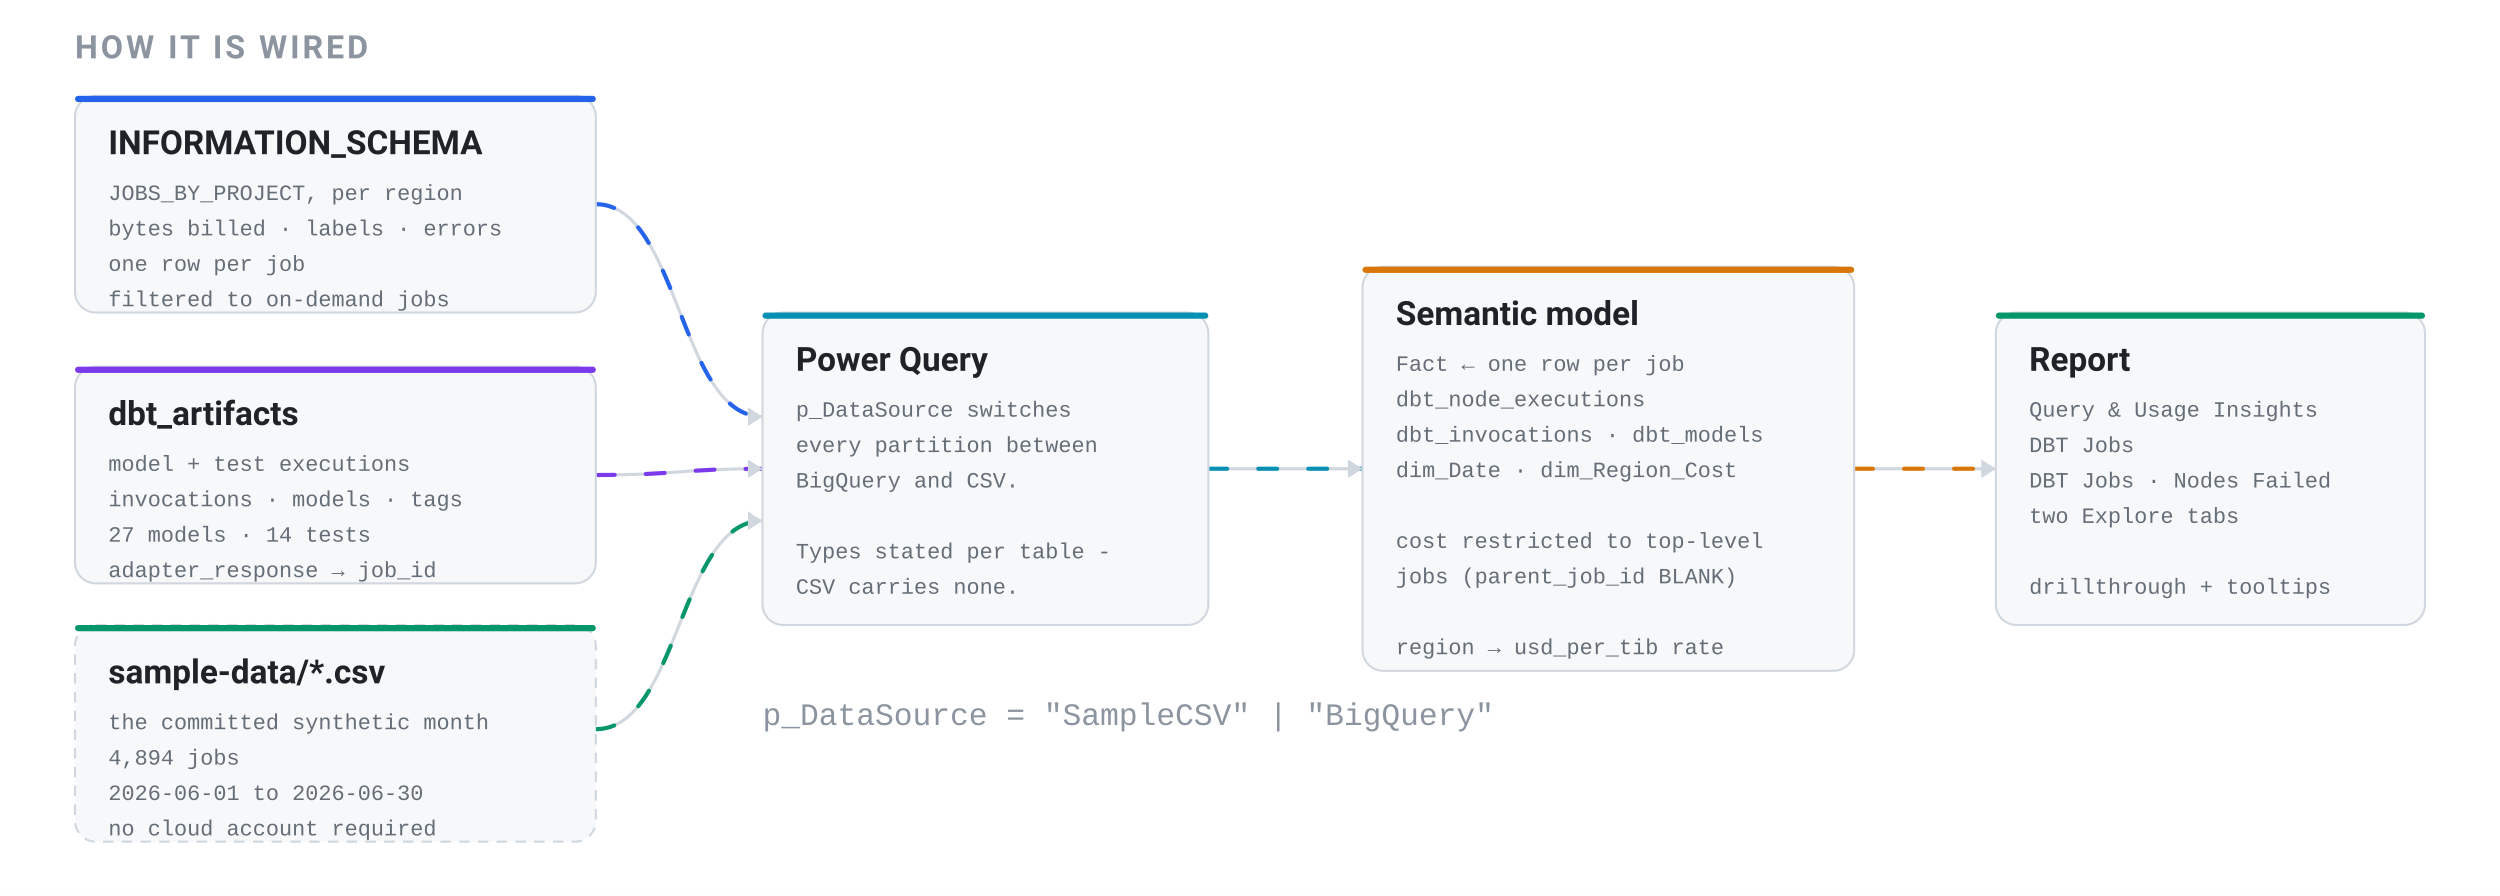
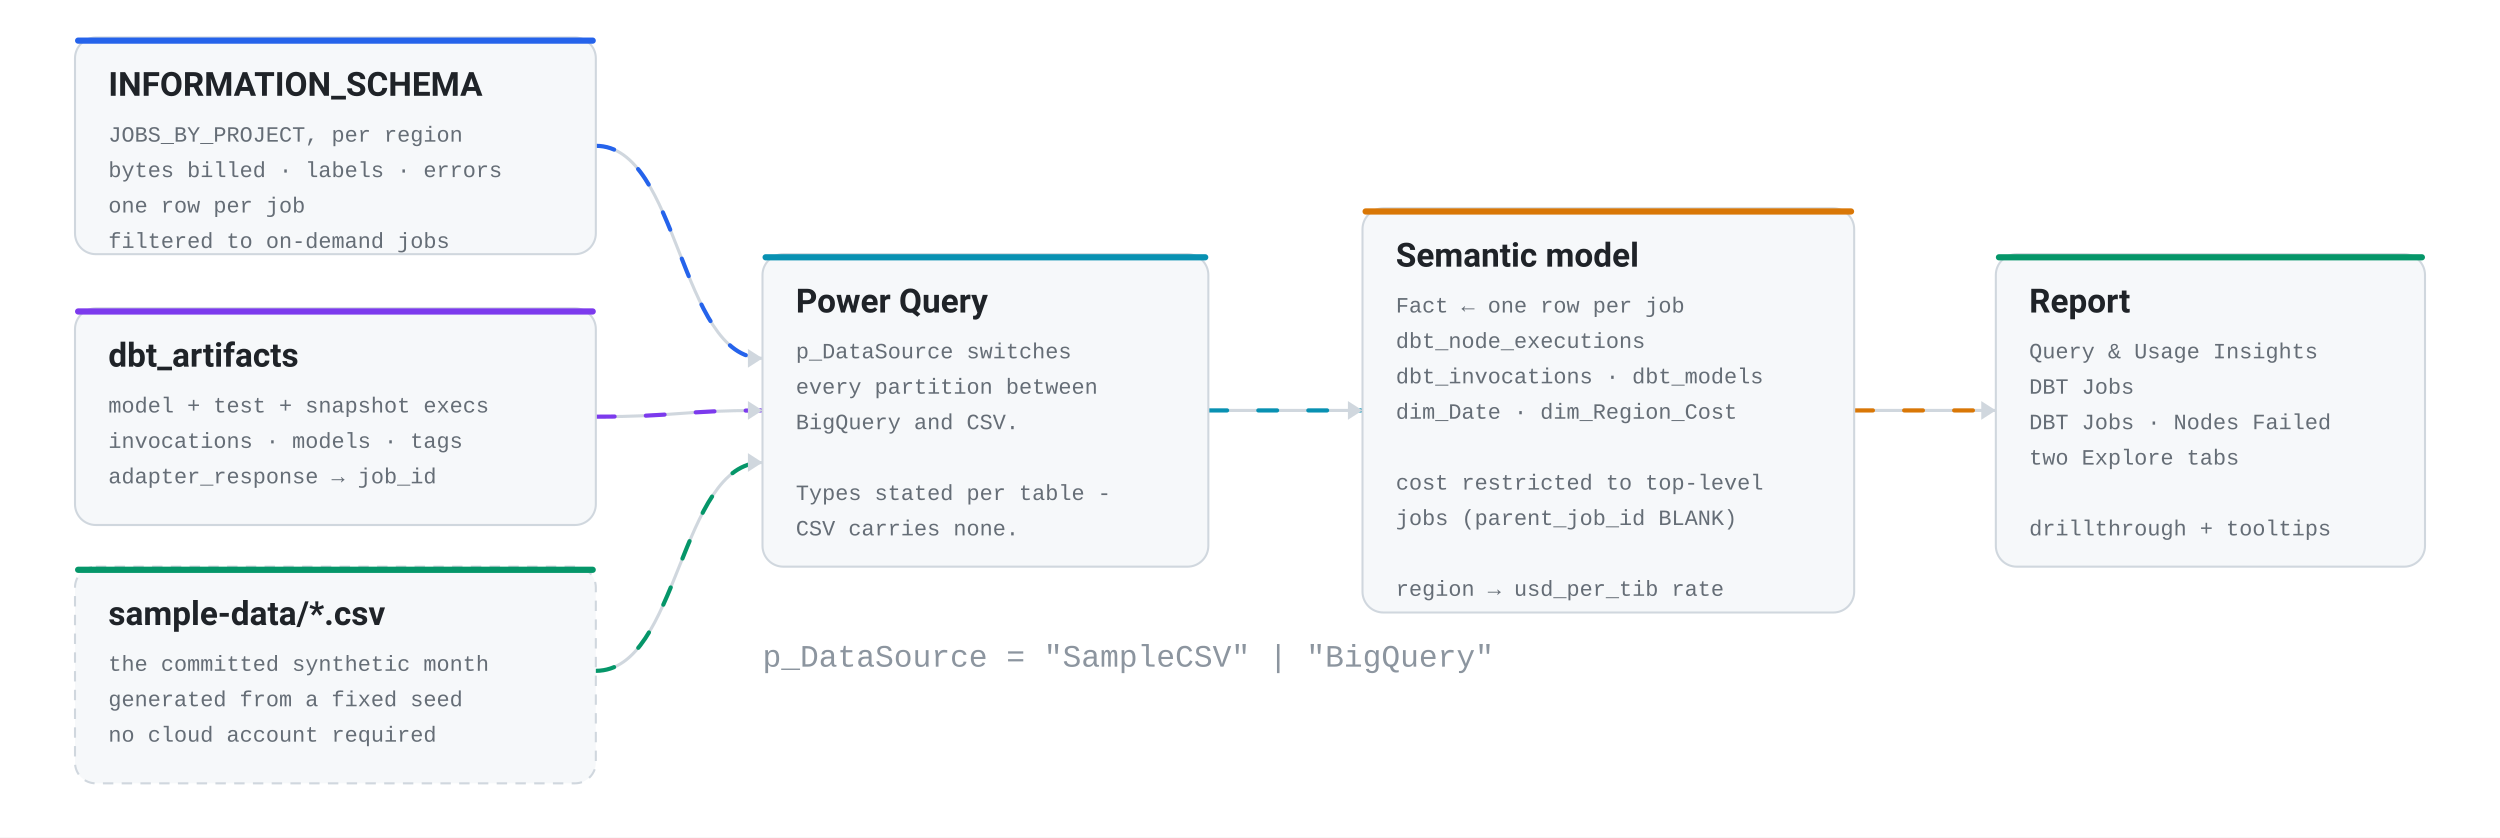
- <svg xmlns="http://www.w3.org/2000/svg" viewBox="0 0 1200 430" width="1200" height="430" role="img" aria-label="How the model is wired, from BigQuery and dbt metadata through to the report pages">
+ <svg xmlns="http://www.w3.org/2000/svg" viewBox="0 0 1200 402" width="1200" height="402" role="img" aria-label="How the model is wired, from BigQuery and dbt metadata through to the report pages">
  <style>
    .node { animation: fade .5s ease-out both; }
    .node:nth-of-type(1) { animation-delay:.05s }
    .node:nth-of-type(2) { animation-delay:.12s }
    .node:nth-of-type(3) { animation-delay:.19s }
    .node:nth-of-type(4) { animation-delay:.26s }
    .node:nth-of-type(5) { animation-delay:.33s }
    .node:nth-of-type(6) { animation-delay:.40s }
    .dash { animation: march 1.1s linear infinite; }
    /* Transform only - see the note in the hero. */
    @keyframes fade { from { transform: translateY(8px) }
                       to   { transform: translateY(0) } }
    @keyframes march { from { stroke-dashoffset: 48 } to { stroke-dashoffset: 0 } }
    @media (prefers-reduced-motion: reduce) { .node,.dash { animation: none } }
  </style>
-   <rect width="1200" height="430" fill="#FFFFFF" />
-   <text x="36" y="28" font-family="system-ui,-apple-system,'Segoe UI',Roboto,Helvetica,Arial,sans-serif" font-size="15.5" font-weight="600" fill="#8C959F" letter-spacing="1.4">HOW IT IS WIRED</text>
-   <path d="M286,98 C326.0,98 326.0,200 366,200" fill="none" stroke="#D0D7DE" stroke-width="1.5" />
-   <path class="dash" style="animation-delay:0.0s" d="M286,98 C326.0,98 326.0,200 366,200" fill="none" stroke="#2563EB" stroke-width="2" stroke-linecap="round" stroke-dasharray="9 15" />
-   <polygon points="366,200 359,195.5 359,204.5" fill="#D0D7DE" />
-   <path d="M286,228 C326.0,228 326.0,225 366,225" fill="none" stroke="#D0D7DE" stroke-width="1.5" />
-   <path class="dash" style="animation-delay:0.35s" d="M286,228 C326.0,228 326.0,225 366,225" fill="none" stroke="#7C3AED" stroke-width="2" stroke-linecap="round" stroke-dasharray="9 15" />
-   <polygon points="366,225 359,220.5 359,229.5" fill="#D0D7DE" />
-   <path d="M286,350 C326.0,350 326.0,250 366,250" fill="none" stroke="#D0D7DE" stroke-width="1.5" />
-   <path class="dash" style="animation-delay:0.7s" d="M286,350 C326.0,350 326.0,250 366,250" fill="none" stroke="#059669" stroke-width="2" stroke-linecap="round" stroke-dasharray="9 15" />
-   <polygon points="366,250 359,245.5 359,254.5" fill="#D0D7DE" />
-   <path d="M580,225 C617.0,225 617.0,225 654,225" fill="none" stroke="#D0D7DE" stroke-width="1.5" />
-   <path class="dash" style="animation-delay:1.0s" d="M580,225 C617.0,225 617.0,225 654,225" fill="none" stroke="#0891B2" stroke-width="2" stroke-linecap="round" stroke-dasharray="9 15" />
-   <polygon points="654,225 647,220.5 647,229.5" fill="#D0D7DE" />
-   <path d="M890,225 C924.0,225 924.0,225 958,225" fill="none" stroke="#D0D7DE" stroke-width="1.5" />
-   <path class="dash" style="animation-delay:1.35s" d="M890,225 C924.0,225 924.0,225 958,225" fill="none" stroke="#D97706" stroke-width="2" stroke-linecap="round" stroke-dasharray="9 15" />
-   <polygon points="958,225 951,220.5 951,229.5" fill="#D0D7DE" />
-   <g class="node">
-     <rect x="36" y="46" width="250" height="104" rx="10" fill="#F6F8FA" stroke="#D0D7DE" />
-     <rect x="36" y="46" width="250" height="3" rx="1.5" fill="#2563EB" />
-     <text x="52" y="74" font-family="system-ui,-apple-system,'Segoe UI',Roboto,Helvetica,Arial,sans-serif" font-size="16" font-weight="600" fill="#1F2328">INFORMATION_SCHEMA</text>
-     <text x="52" y="96" font-family="ui-monospace,SFMono-Regular,'SF Mono',Consolas,'Liberation Mono',monospace" font-size="10.5" fill="#656D76">JOBS_BY_PROJECT, per region</text>
-     <text x="52" y="113" font-family="ui-monospace,SFMono-Regular,'SF Mono',Consolas,'Liberation Mono',monospace" font-size="10.5" fill="#656D76">bytes billed · labels · errors</text>
-     <text x="52" y="130" font-family="ui-monospace,SFMono-Regular,'SF Mono',Consolas,'Liberation Mono',monospace" font-size="10.5" fill="#656D76">one row per job</text>
-     <text x="52" y="147" font-family="ui-monospace,SFMono-Regular,'SF Mono',Consolas,'Liberation Mono',monospace" font-size="10.5" fill="#656D76">filtered to on-demand jobs</text>
-   </g>
-   <g class="node">
-     <rect x="36" y="176" width="250" height="104" rx="10" fill="#F6F8FA" stroke="#D0D7DE" />
-     <rect x="36" y="176" width="250" height="3" rx="1.5" fill="#7C3AED" />
-     <text x="52" y="204" font-family="system-ui,-apple-system,'Segoe UI',Roboto,Helvetica,Arial,sans-serif" font-size="16" font-weight="600" fill="#1F2328">dbt_artifacts</text>
-     <text x="52" y="226" font-family="ui-monospace,SFMono-Regular,'SF Mono',Consolas,'Liberation Mono',monospace" font-size="10.5" fill="#656D76">model + test executions</text>
-     <text x="52" y="243" font-family="ui-monospace,SFMono-Regular,'SF Mono',Consolas,'Liberation Mono',monospace" font-size="10.5" fill="#656D76">invocations · models · tags</text>
-     <text x="52" y="260" font-family="ui-monospace,SFMono-Regular,'SF Mono',Consolas,'Liberation Mono',monospace" font-size="10.5" fill="#656D76">27 models · 14 tests</text>
-     <text x="52" y="277" font-family="ui-monospace,SFMono-Regular,'SF Mono',Consolas,'Liberation Mono',monospace" font-size="10.5" fill="#656D76">adapter_response → job_id</text>
-   </g>
-   <g class="node">
-     <rect x="36" y="300" width="250" height="104" rx="10" fill="#F6F8FA" stroke="#D0D7DE" stroke-dasharray="5 4" />
-     <rect x="36" y="300" width="250" height="3" rx="1.5" fill="#059669" />
-     <text x="52" y="328" font-family="system-ui,-apple-system,'Segoe UI',Roboto,Helvetica,Arial,sans-serif" font-size="16" font-weight="600" fill="#1F2328">sample-data/*.csv</text>
-     <text x="52" y="350" font-family="ui-monospace,SFMono-Regular,'SF Mono',Consolas,'Liberation Mono',monospace" font-size="10.5" fill="#656D76">the committed synthetic month</text>
-     <text x="52" y="367" font-family="ui-monospace,SFMono-Regular,'SF Mono',Consolas,'Liberation Mono',monospace" font-size="10.5" fill="#656D76">4,894 jobs</text>
-     <text x="52" y="384" font-family="ui-monospace,SFMono-Regular,'SF Mono',Consolas,'Liberation Mono',monospace" font-size="10.5" fill="#656D76">2026-06-01 to 2026-06-30</text>
-     <text x="52" y="401" font-family="ui-monospace,SFMono-Regular,'SF Mono',Consolas,'Liberation Mono',monospace" font-size="10.5" fill="#656D76">no cloud account required</text>
-   </g>
-   <g class="node">
-     <rect x="366" y="150" width="214" height="150" rx="10" fill="#F6F8FA" stroke="#D0D7DE" />
-     <rect x="366" y="150" width="214" height="3" rx="1.5" fill="#0891B2" />
-     <text x="382" y="178" font-family="system-ui,-apple-system,'Segoe UI',Roboto,Helvetica,Arial,sans-serif" font-size="16" font-weight="600" fill="#1F2328">Power Query</text>
-     <text x="382" y="200" font-family="ui-monospace,SFMono-Regular,'SF Mono',Consolas,'Liberation Mono',monospace" font-size="10.5" fill="#656D76">p_DataSource switches</text>
-     <text x="382" y="217" font-family="ui-monospace,SFMono-Regular,'SF Mono',Consolas,'Liberation Mono',monospace" font-size="10.5" fill="#656D76">every partition between</text>
-     <text x="382" y="234" font-family="ui-monospace,SFMono-Regular,'SF Mono',Consolas,'Liberation Mono',monospace" font-size="10.5" fill="#656D76">BigQuery and CSV.</text>
-     <text x="382" y="251" font-family="ui-monospace,SFMono-Regular,'SF Mono',Consolas,'Liberation Mono',monospace" font-size="10.5" fill="#656D76" />
-     <text x="382" y="268" font-family="ui-monospace,SFMono-Regular,'SF Mono',Consolas,'Liberation Mono',monospace" font-size="10.5" fill="#656D76">Types stated per table -</text>
-     <text x="382" y="285" font-family="ui-monospace,SFMono-Regular,'SF Mono',Consolas,'Liberation Mono',monospace" font-size="10.5" fill="#656D76">CSV carries none.</text>
-   </g>
-   <g class="node">
-     <rect x="654" y="128" width="236" height="194" rx="10" fill="#F6F8FA" stroke="#D0D7DE" />
-     <rect x="654" y="128" width="236" height="3" rx="1.5" fill="#D97706" />
-     <text x="670" y="156" font-family="system-ui,-apple-system,'Segoe UI',Roboto,Helvetica,Arial,sans-serif" font-size="16" font-weight="600" fill="#1F2328">Semantic model</text>
-     <text x="670" y="178" font-family="ui-monospace,SFMono-Regular,'SF Mono',Consolas,'Liberation Mono',monospace" font-size="10.5" fill="#656D76">Fact  ← one row per job</text>
-     <text x="670" y="195" font-family="ui-monospace,SFMono-Regular,'SF Mono',Consolas,'Liberation Mono',monospace" font-size="10.5" fill="#656D76">dbt_node_executions</text>
-     <text x="670" y="212" font-family="ui-monospace,SFMono-Regular,'SF Mono',Consolas,'Liberation Mono',monospace" font-size="10.5" fill="#656D76">dbt_invocations · dbt_models</text>
-     <text x="670" y="229" font-family="ui-monospace,SFMono-Regular,'SF Mono',Consolas,'Liberation Mono',monospace" font-size="10.5" fill="#656D76">dim_Date · dim_Region_Cost</text>
-     <text x="670" y="246" font-family="ui-monospace,SFMono-Regular,'SF Mono',Consolas,'Liberation Mono',monospace" font-size="10.5" fill="#656D76" />
-     <text x="670" y="263" font-family="ui-monospace,SFMono-Regular,'SF Mono',Consolas,'Liberation Mono',monospace" font-size="10.5" fill="#656D76">cost restricted to top-level</text>
-     <text x="670" y="280" font-family="ui-monospace,SFMono-Regular,'SF Mono',Consolas,'Liberation Mono',monospace" font-size="10.5" fill="#656D76">jobs (parent_job_id BLANK)</text>
-     <text x="670" y="297" font-family="ui-monospace,SFMono-Regular,'SF Mono',Consolas,'Liberation Mono',monospace" font-size="10.5" fill="#656D76" />
-     <text x="670" y="314" font-family="ui-monospace,SFMono-Regular,'SF Mono',Consolas,'Liberation Mono',monospace" font-size="10.5" fill="#656D76">region → usd_per_tib rate</text>
-   </g>
-   <g class="node">
-     <rect x="958" y="150" width="206" height="150" rx="10" fill="#F6F8FA" stroke="#D0D7DE" />
-     <rect x="958" y="150" width="206" height="3" rx="1.5" fill="#059669" />
-     <text x="974" y="178" font-family="system-ui,-apple-system,'Segoe UI',Roboto,Helvetica,Arial,sans-serif" font-size="16" font-weight="600" fill="#1F2328">Report</text>
-     <text x="974" y="200" font-family="ui-monospace,SFMono-Regular,'SF Mono',Consolas,'Liberation Mono',monospace" font-size="10.5" fill="#656D76">Query &amp; Usage Insights</text>
-     <text x="974" y="217" font-family="ui-monospace,SFMono-Regular,'SF Mono',Consolas,'Liberation Mono',monospace" font-size="10.5" fill="#656D76">DBT Jobs</text>
-     <text x="974" y="234" font-family="ui-monospace,SFMono-Regular,'SF Mono',Consolas,'Liberation Mono',monospace" font-size="10.5" fill="#656D76">DBT Jobs · Nodes Failed</text>
-     <text x="974" y="251" font-family="ui-monospace,SFMono-Regular,'SF Mono',Consolas,'Liberation Mono',monospace" font-size="10.5" fill="#656D76">two Explore tabs</text>
-     <text x="974" y="268" font-family="ui-monospace,SFMono-Regular,'SF Mono',Consolas,'Liberation Mono',monospace" font-size="10.5" fill="#656D76" />
-     <text x="974" y="285" font-family="ui-monospace,SFMono-Regular,'SF Mono',Consolas,'Liberation Mono',monospace" font-size="10.5" fill="#656D76">drillthrough + tooltips</text>
-   </g>
-   <text x="366" y="348" font-family="ui-monospace,SFMono-Regular,'SF Mono',Consolas,'Liberation Mono',monospace" font-size="15" fill="#8C959F">
+   <rect width="1200" height="402" fill="#FFFFFF" />
+   <g transform="translate(0,-28)">
+     <path d="M286,98 C326.0,98 326.0,200 366,200" fill="none" stroke="#D0D7DE" stroke-width="1.5" />
+     <path class="dash" style="animation-delay:0.0s" d="M286,98 C326.0,98 326.0,200 366,200" fill="none" stroke="#2563EB" stroke-width="2" stroke-linecap="round" stroke-dasharray="9 15" />
+     <polygon points="366,200 359,195.5 359,204.5" fill="#D0D7DE" />
+     <path d="M286,228 C326.0,228 326.0,225 366,225" fill="none" stroke="#D0D7DE" stroke-width="1.5" />
+     <path class="dash" style="animation-delay:0.35s" d="M286,228 C326.0,228 326.0,225 366,225" fill="none" stroke="#7C3AED" stroke-width="2" stroke-linecap="round" stroke-dasharray="9 15" />
+     <polygon points="366,225 359,220.5 359,229.5" fill="#D0D7DE" />
+     <path d="M286,350 C326.0,350 326.0,250 366,250" fill="none" stroke="#D0D7DE" stroke-width="1.5" />
+     <path class="dash" style="animation-delay:0.7s" d="M286,350 C326.0,350 326.0,250 366,250" fill="none" stroke="#059669" stroke-width="2" stroke-linecap="round" stroke-dasharray="9 15" />
+     <polygon points="366,250 359,245.5 359,254.5" fill="#D0D7DE" />
+     <path d="M580,225 C617.0,225 617.0,225 654,225" fill="none" stroke="#D0D7DE" stroke-width="1.5" />
+     <path class="dash" style="animation-delay:1.0s" d="M580,225 C617.0,225 617.0,225 654,225" fill="none" stroke="#0891B2" stroke-width="2" stroke-linecap="round" stroke-dasharray="9 15" />
+     <polygon points="654,225 647,220.5 647,229.5" fill="#D0D7DE" />
+     <path d="M890,225 C924.0,225 924.0,225 958,225" fill="none" stroke="#D0D7DE" stroke-width="1.5" />
+     <path class="dash" style="animation-delay:1.35s" d="M890,225 C924.0,225 924.0,225 958,225" fill="none" stroke="#D97706" stroke-width="2" stroke-linecap="round" stroke-dasharray="9 15" />
+     <polygon points="958,225 951,220.5 951,229.5" fill="#D0D7DE" />
+     <g class="node">
+       <rect x="36" y="46" width="250" height="104" rx="10" fill="#F6F8FA" stroke="#D0D7DE" />
+       <rect x="36" y="46" width="250" height="3" rx="1.5" fill="#2563EB" />
+       <text x="52" y="74" font-family="system-ui,-apple-system,'Segoe UI',Roboto,Helvetica,Arial,sans-serif" font-size="16" font-weight="600" fill="#1F2328">INFORMATION_SCHEMA</text>
+       <text x="52" y="96" font-family="ui-monospace,SFMono-Regular,'SF Mono',Consolas,'Liberation Mono',monospace" font-size="10.5" fill="#656D76">JOBS_BY_PROJECT, per region</text>
+       <text x="52" y="113" font-family="ui-monospace,SFMono-Regular,'SF Mono',Consolas,'Liberation Mono',monospace" font-size="10.5" fill="#656D76">bytes billed · labels · errors</text>
+       <text x="52" y="130" font-family="ui-monospace,SFMono-Regular,'SF Mono',Consolas,'Liberation Mono',monospace" font-size="10.5" fill="#656D76">one row per job</text>
+       <text x="52" y="147" font-family="ui-monospace,SFMono-Regular,'SF Mono',Consolas,'Liberation Mono',monospace" font-size="10.5" fill="#656D76">filtered to on-demand jobs</text>
+     </g>
+     <g class="node">
+       <rect x="36" y="176" width="250" height="104" rx="10" fill="#F6F8FA" stroke="#D0D7DE" />
+       <rect x="36" y="176" width="250" height="3" rx="1.5" fill="#7C3AED" />
+       <text x="52" y="204" font-family="system-ui,-apple-system,'Segoe UI',Roboto,Helvetica,Arial,sans-serif" font-size="16" font-weight="600" fill="#1F2328">dbt_artifacts</text>
+       <text x="52" y="226" font-family="ui-monospace,SFMono-Regular,'SF Mono',Consolas,'Liberation Mono',monospace" font-size="10.5" fill="#656D76">model + test + snapshot execs</text>
+       <text x="52" y="243" font-family="ui-monospace,SFMono-Regular,'SF Mono',Consolas,'Liberation Mono',monospace" font-size="10.5" fill="#656D76">invocations · models · tags</text>
+       <text x="52" y="260" font-family="ui-monospace,SFMono-Regular,'SF Mono',Consolas,'Liberation Mono',monospace" font-size="10.5" fill="#656D76">adapter_response → job_id</text>
+     </g>
+     <g class="node">
+       <rect x="36" y="300" width="250" height="104" rx="10" fill="#F6F8FA" stroke="#D0D7DE" stroke-dasharray="5 4" />
+       <rect x="36" y="300" width="250" height="3" rx="1.5" fill="#059669" />
+       <text x="52" y="328" font-family="system-ui,-apple-system,'Segoe UI',Roboto,Helvetica,Arial,sans-serif" font-size="16" font-weight="600" fill="#1F2328">sample-data/*.csv</text>
+       <text x="52" y="350" font-family="ui-monospace,SFMono-Regular,'SF Mono',Consolas,'Liberation Mono',monospace" font-size="10.5" fill="#656D76">the committed synthetic month</text>
+       <text x="52" y="367" font-family="ui-monospace,SFMono-Regular,'SF Mono',Consolas,'Liberation Mono',monospace" font-size="10.5" fill="#656D76">generated from a fixed seed</text>
+       <text x="52" y="384" font-family="ui-monospace,SFMono-Regular,'SF Mono',Consolas,'Liberation Mono',monospace" font-size="10.5" fill="#656D76">no cloud account required</text>
+     </g>
+     <g class="node">
+       <rect x="366" y="150" width="214" height="150" rx="10" fill="#F6F8FA" stroke="#D0D7DE" />
+       <rect x="366" y="150" width="214" height="3" rx="1.5" fill="#0891B2" />
+       <text x="382" y="178" font-family="system-ui,-apple-system,'Segoe UI',Roboto,Helvetica,Arial,sans-serif" font-size="16" font-weight="600" fill="#1F2328">Power Query</text>
+       <text x="382" y="200" font-family="ui-monospace,SFMono-Regular,'SF Mono',Consolas,'Liberation Mono',monospace" font-size="10.5" fill="#656D76">p_DataSource switches</text>
+       <text x="382" y="217" font-family="ui-monospace,SFMono-Regular,'SF Mono',Consolas,'Liberation Mono',monospace" font-size="10.5" fill="#656D76">every partition between</text>
+       <text x="382" y="234" font-family="ui-monospace,SFMono-Regular,'SF Mono',Consolas,'Liberation Mono',monospace" font-size="10.5" fill="#656D76">BigQuery and CSV.</text>
+       <text x="382" y="251" font-family="ui-monospace,SFMono-Regular,'SF Mono',Consolas,'Liberation Mono',monospace" font-size="10.5" fill="#656D76" />
+       <text x="382" y="268" font-family="ui-monospace,SFMono-Regular,'SF Mono',Consolas,'Liberation Mono',monospace" font-size="10.5" fill="#656D76">Types stated per table -</text>
+       <text x="382" y="285" font-family="ui-monospace,SFMono-Regular,'SF Mono',Consolas,'Liberation Mono',monospace" font-size="10.5" fill="#656D76">CSV carries none.</text>
+     </g>
+     <g class="node">
+       <rect x="654" y="128" width="236" height="194" rx="10" fill="#F6F8FA" stroke="#D0D7DE" />
+       <rect x="654" y="128" width="236" height="3" rx="1.5" fill="#D97706" />
+       <text x="670" y="156" font-family="system-ui,-apple-system,'Segoe UI',Roboto,Helvetica,Arial,sans-serif" font-size="16" font-weight="600" fill="#1F2328">Semantic model</text>
+       <text x="670" y="178" font-family="ui-monospace,SFMono-Regular,'SF Mono',Consolas,'Liberation Mono',monospace" font-size="10.5" fill="#656D76">Fact  ← one row per job</text>
+       <text x="670" y="195" font-family="ui-monospace,SFMono-Regular,'SF Mono',Consolas,'Liberation Mono',monospace" font-size="10.5" fill="#656D76">dbt_node_executions</text>
+       <text x="670" y="212" font-family="ui-monospace,SFMono-Regular,'SF Mono',Consolas,'Liberation Mono',monospace" font-size="10.5" fill="#656D76">dbt_invocations · dbt_models</text>
+       <text x="670" y="229" font-family="ui-monospace,SFMono-Regular,'SF Mono',Consolas,'Liberation Mono',monospace" font-size="10.5" fill="#656D76">dim_Date · dim_Region_Cost</text>
+       <text x="670" y="246" font-family="ui-monospace,SFMono-Regular,'SF Mono',Consolas,'Liberation Mono',monospace" font-size="10.5" fill="#656D76" />
+       <text x="670" y="263" font-family="ui-monospace,SFMono-Regular,'SF Mono',Consolas,'Liberation Mono',monospace" font-size="10.5" fill="#656D76">cost restricted to top-level</text>
+       <text x="670" y="280" font-family="ui-monospace,SFMono-Regular,'SF Mono',Consolas,'Liberation Mono',monospace" font-size="10.5" fill="#656D76">jobs (parent_job_id BLANK)</text>
+       <text x="670" y="297" font-family="ui-monospace,SFMono-Regular,'SF Mono',Consolas,'Liberation Mono',monospace" font-size="10.5" fill="#656D76" />
+       <text x="670" y="314" font-family="ui-monospace,SFMono-Regular,'SF Mono',Consolas,'Liberation Mono',monospace" font-size="10.5" fill="#656D76">region → usd_per_tib rate</text>
+     </g>
+     <g class="node">
+       <rect x="958" y="150" width="206" height="150" rx="10" fill="#F6F8FA" stroke="#D0D7DE" />
+       <rect x="958" y="150" width="206" height="3" rx="1.5" fill="#059669" />
+       <text x="974" y="178" font-family="system-ui,-apple-system,'Segoe UI',Roboto,Helvetica,Arial,sans-serif" font-size="16" font-weight="600" fill="#1F2328">Report</text>
+       <text x="974" y="200" font-family="ui-monospace,SFMono-Regular,'SF Mono',Consolas,'Liberation Mono',monospace" font-size="10.5" fill="#656D76">Query &amp; Usage Insights</text>
+       <text x="974" y="217" font-family="ui-monospace,SFMono-Regular,'SF Mono',Consolas,'Liberation Mono',monospace" font-size="10.5" fill="#656D76">DBT Jobs</text>
+       <text x="974" y="234" font-family="ui-monospace,SFMono-Regular,'SF Mono',Consolas,'Liberation Mono',monospace" font-size="10.5" fill="#656D76">DBT Jobs · Nodes Failed</text>
+       <text x="974" y="251" font-family="ui-monospace,SFMono-Regular,'SF Mono',Consolas,'Liberation Mono',monospace" font-size="10.5" fill="#656D76">two Explore tabs</text>
+       <text x="974" y="268" font-family="ui-monospace,SFMono-Regular,'SF Mono',Consolas,'Liberation Mono',monospace" font-size="10.5" fill="#656D76" />
+       <text x="974" y="285" font-family="ui-monospace,SFMono-Regular,'SF Mono',Consolas,'Liberation Mono',monospace" font-size="10.5" fill="#656D76">drillthrough + tooltips</text>
+     </g>
+     <text x="366" y="348" font-family="ui-monospace,SFMono-Regular,'SF Mono',Consolas,'Liberation Mono',monospace" font-size="15" fill="#8C959F">
    p_DataSource = "SampleCSV" | "BigQuery"
  </text>
+   </g>
</svg>
